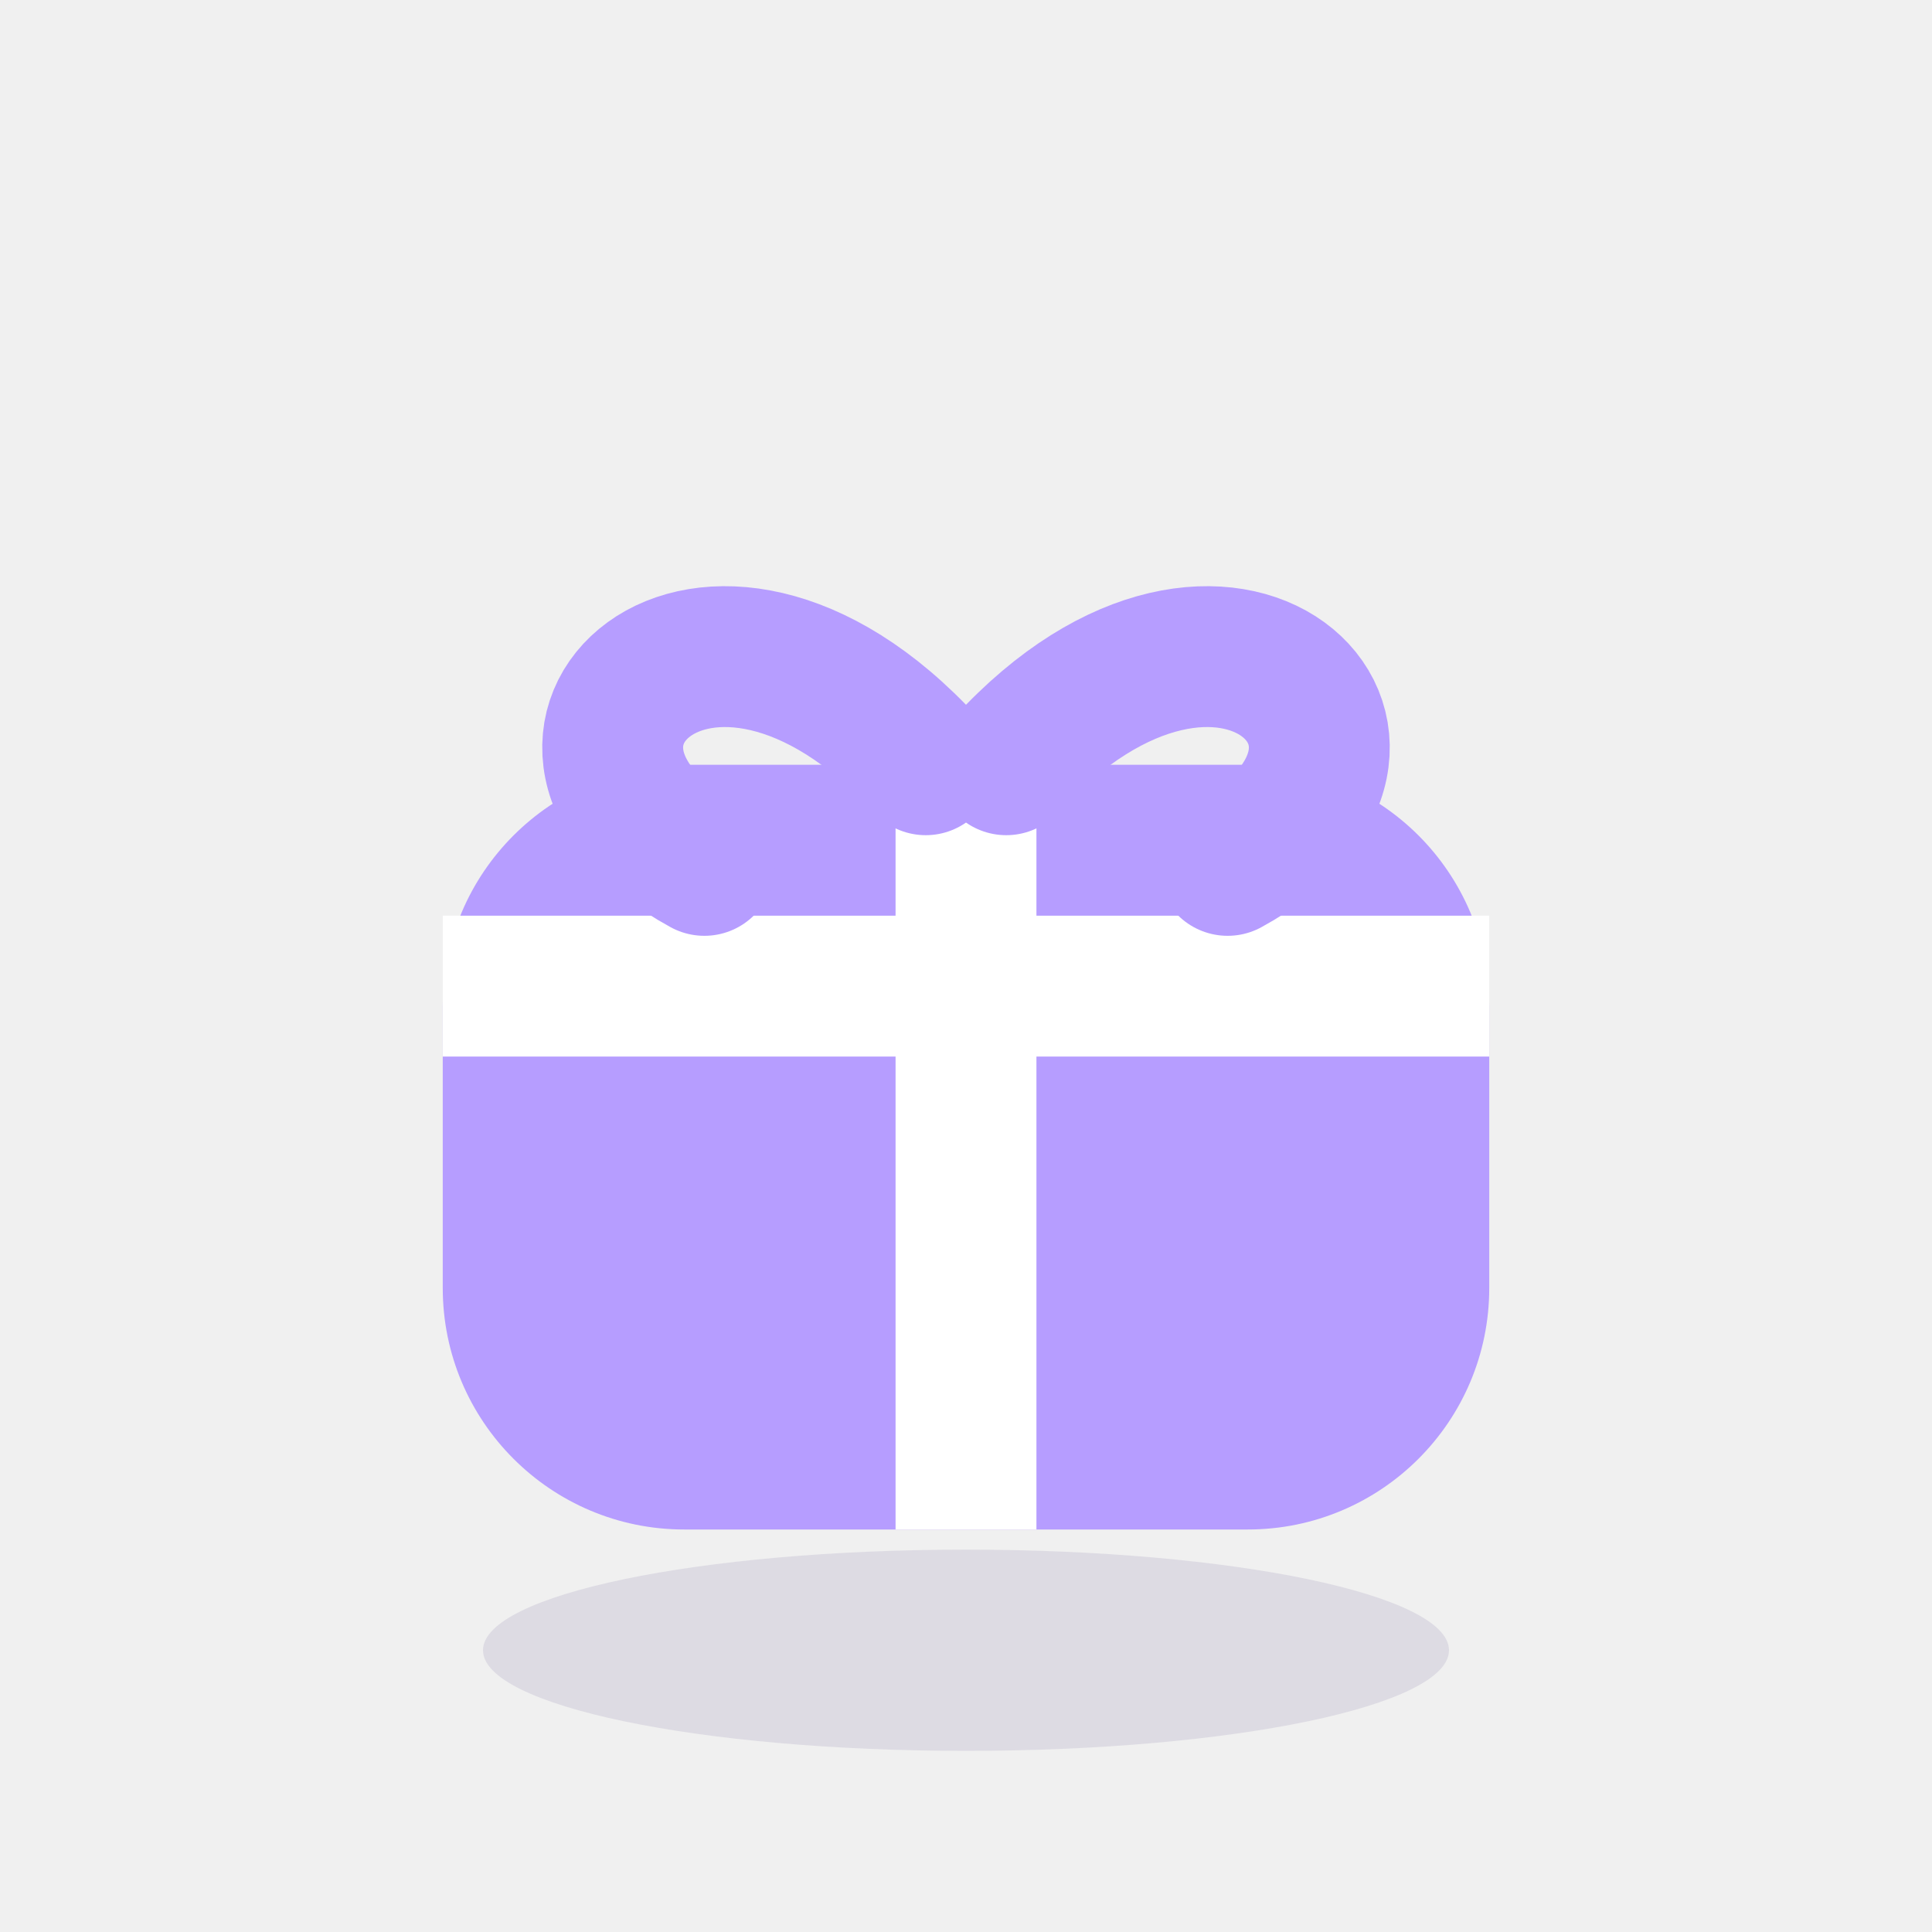
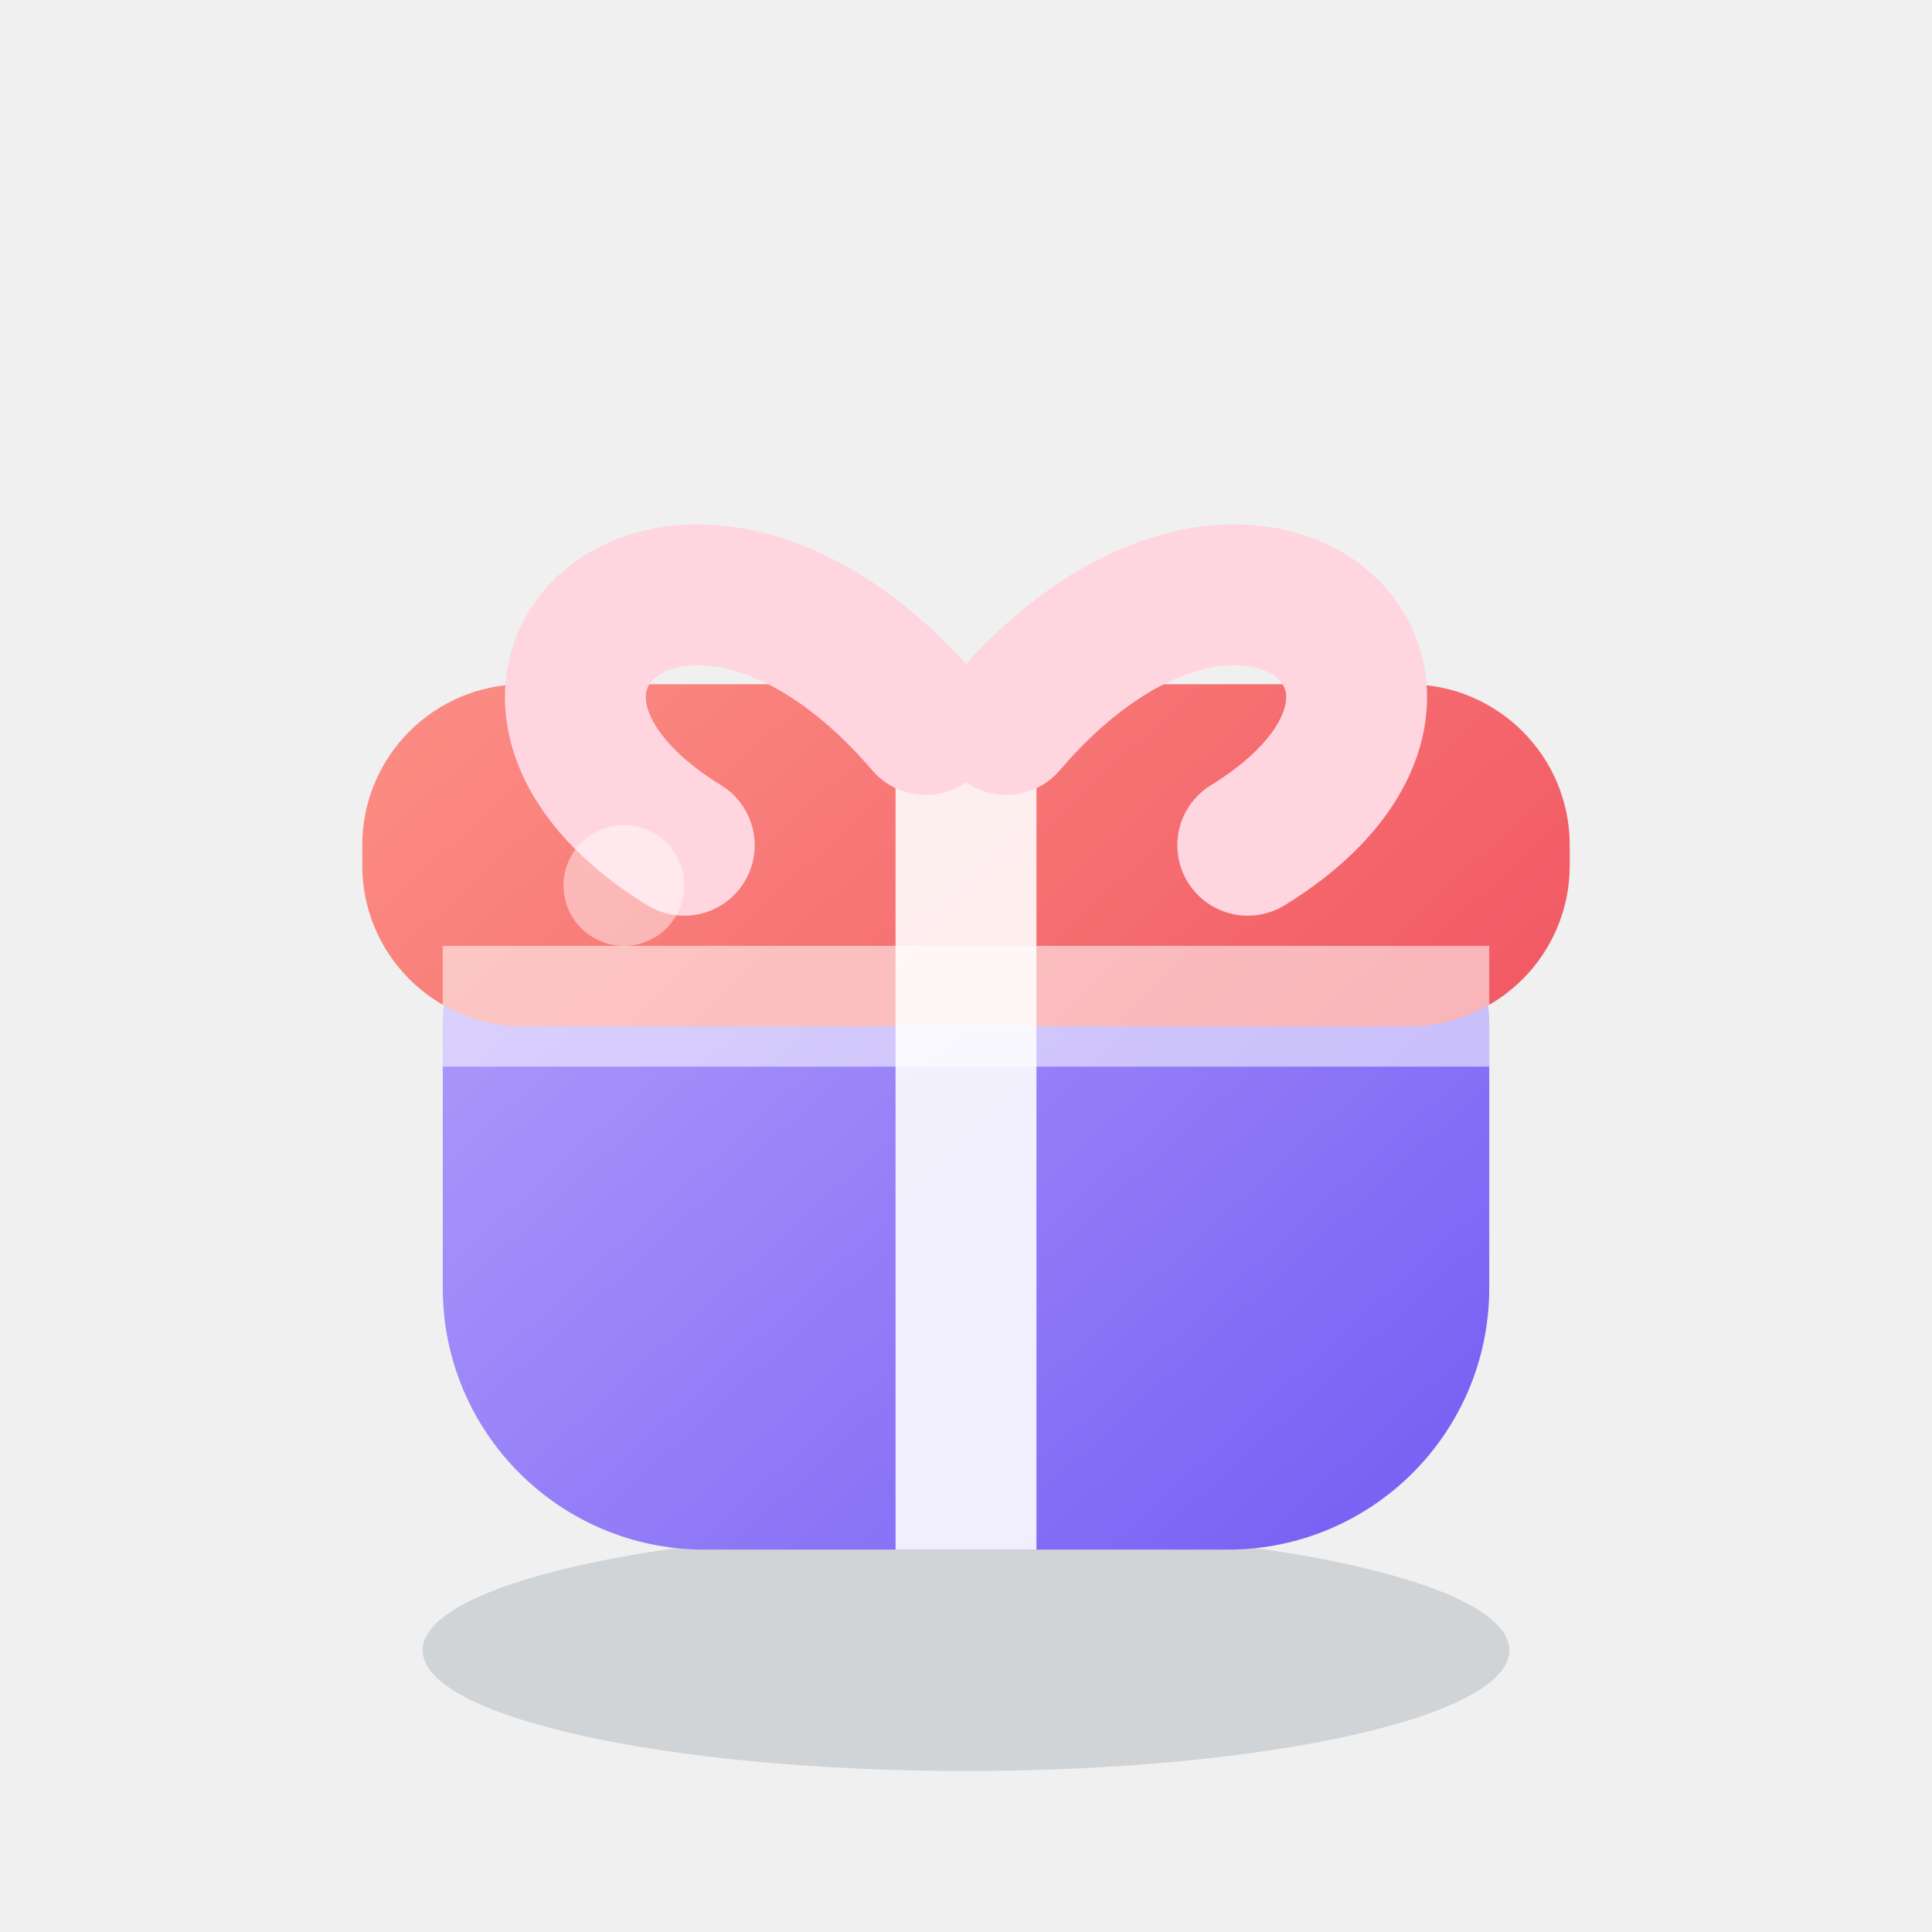
- <svg xmlns="http://www.w3.org/2000/svg" width="96" height="96" viewBox="0 0 96 96" role="img" aria-label="TapGo Reward micro illustration">
+ <svg xmlns="http://www.w3.org/2000/svg" width="96" height="96" viewBox="0 0 96 96" fill="none" role="img" aria-label="TapGo Reward 3D service icon">
  <defs>
-     <linearGradient id="g" x1="12" y1="8" x2="84" y2="88">
-       <stop stop-color="#B69DFF" />
-       <stop offset="1" stop-color="#7357F7" />
+     <linearGradient id="blue" x1="18" y1="16" x2="78" y2="82" gradientUnits="userSpaceOnUse">
+       <stop stop-color="#45C5FF" />
+       <stop offset="0.54" stop-color="#1E7BFF" />
+       <stop offset="1" stop-color="#1754D8" />
+     </linearGradient>
+     <linearGradient id="cyan" x1="18" y1="16" x2="78" y2="82" gradientUnits="userSpaceOnUse">
+       <stop stop-color="#5BE7DE" />
+       <stop offset="1" stop-color="#0FA6B6" />
+     </linearGradient>
+     <linearGradient id="green" x1="18" y1="16" x2="78" y2="82" gradientUnits="userSpaceOnUse">
+       <stop stop-color="#72E6A4" />
+       <stop offset="1" stop-color="#16A66A" />
+     </linearGradient>
+     <linearGradient id="orange" x1="18" y1="16" x2="78" y2="82" gradientUnits="userSpaceOnUse">
+       <stop stop-color="#FFD15D" />
+       <stop offset="0.5" stop-color="#FF8A2A" />
+       <stop offset="1" stop-color="#F05A24" />
+     </linearGradient>
+     <linearGradient id="gold" x1="18" y1="16" x2="78" y2="82" gradientUnits="userSpaceOnUse">
+       <stop stop-color="#FFE58A" />
+       <stop offset="0.56" stop-color="#FFBE25" />
+       <stop offset="1" stop-color="#D88A06" />
+     </linearGradient>
+     <linearGradient id="purple" x1="18" y1="16" x2="78" y2="82" gradientUnits="userSpaceOnUse">
+       <stop stop-color="#C8B5FF" />
+       <stop offset="1" stop-color="#6D55F2" />
+     </linearGradient>
+     <linearGradient id="red" x1="18" y1="16" x2="78" y2="82" gradientUnits="userSpaceOnUse">
+       <stop stop-color="#FF9D8D" />
+       <stop offset="1" stop-color="#EC3F54" />
+     </linearGradient>
+     <linearGradient id="slate" x1="18" y1="16" x2="78" y2="82" gradientUnits="userSpaceOnUse">
+       <stop stop-color="#A8B8CC" />
+       <stop offset="1" stop-color="#27435E" />
+     </linearGradient>
+     <linearGradient id="white" x1="24" y1="14" x2="72" y2="76" gradientUnits="userSpaceOnUse">
+       <stop stop-color="#FFFFFF" />
+       <stop offset="1" stop-color="#E9F3FF" />
    </linearGradient>
  </defs>
-   <ellipse cx="48" cy="82" rx="24" ry="5" fill="#352071" opacity="0.10" />
-   <rect x="22" y="38" width="52" height="38" rx="12" fill="url(#g)" />
-   <path d="M22 49h52M48 38v38" stroke="#FFFFFF" stroke-width="7" />
-   <path d="M46 38c-11-12-22-1-11 5M50 38c11-12 22-1 11 5" fill="none" stroke="#B69DFF" stroke-width="7" stroke-linecap="round" />
+   <ellipse cx="48" cy="82" rx="27" ry="6" fill="#07213D" opacity="0.14" />
+   <rect x="22" y="38" width="52" height="39" rx="13" fill="url(#purple)" />
+   <rect x="18" y="34" width="60" height="17" rx="8" fill="url(#red)" />
+   <path d="M48 35v42" stroke="#FFFFFF" stroke-width="7" opacity="0.88" />
+   <path d="M22 50h52" stroke="#FFFFFF" stroke-width="6" opacity="0.55" />
+   <path d="M46 36c-12-14-25-2-12 6M50 36c12-14 25-2 12 6" stroke="#FFD6E0" stroke-width="7" stroke-linecap="round" fill="none" />
+   <circle cx="31" cy="44" r="3" fill="#FFFFFF" opacity="0.45" />
</svg>
